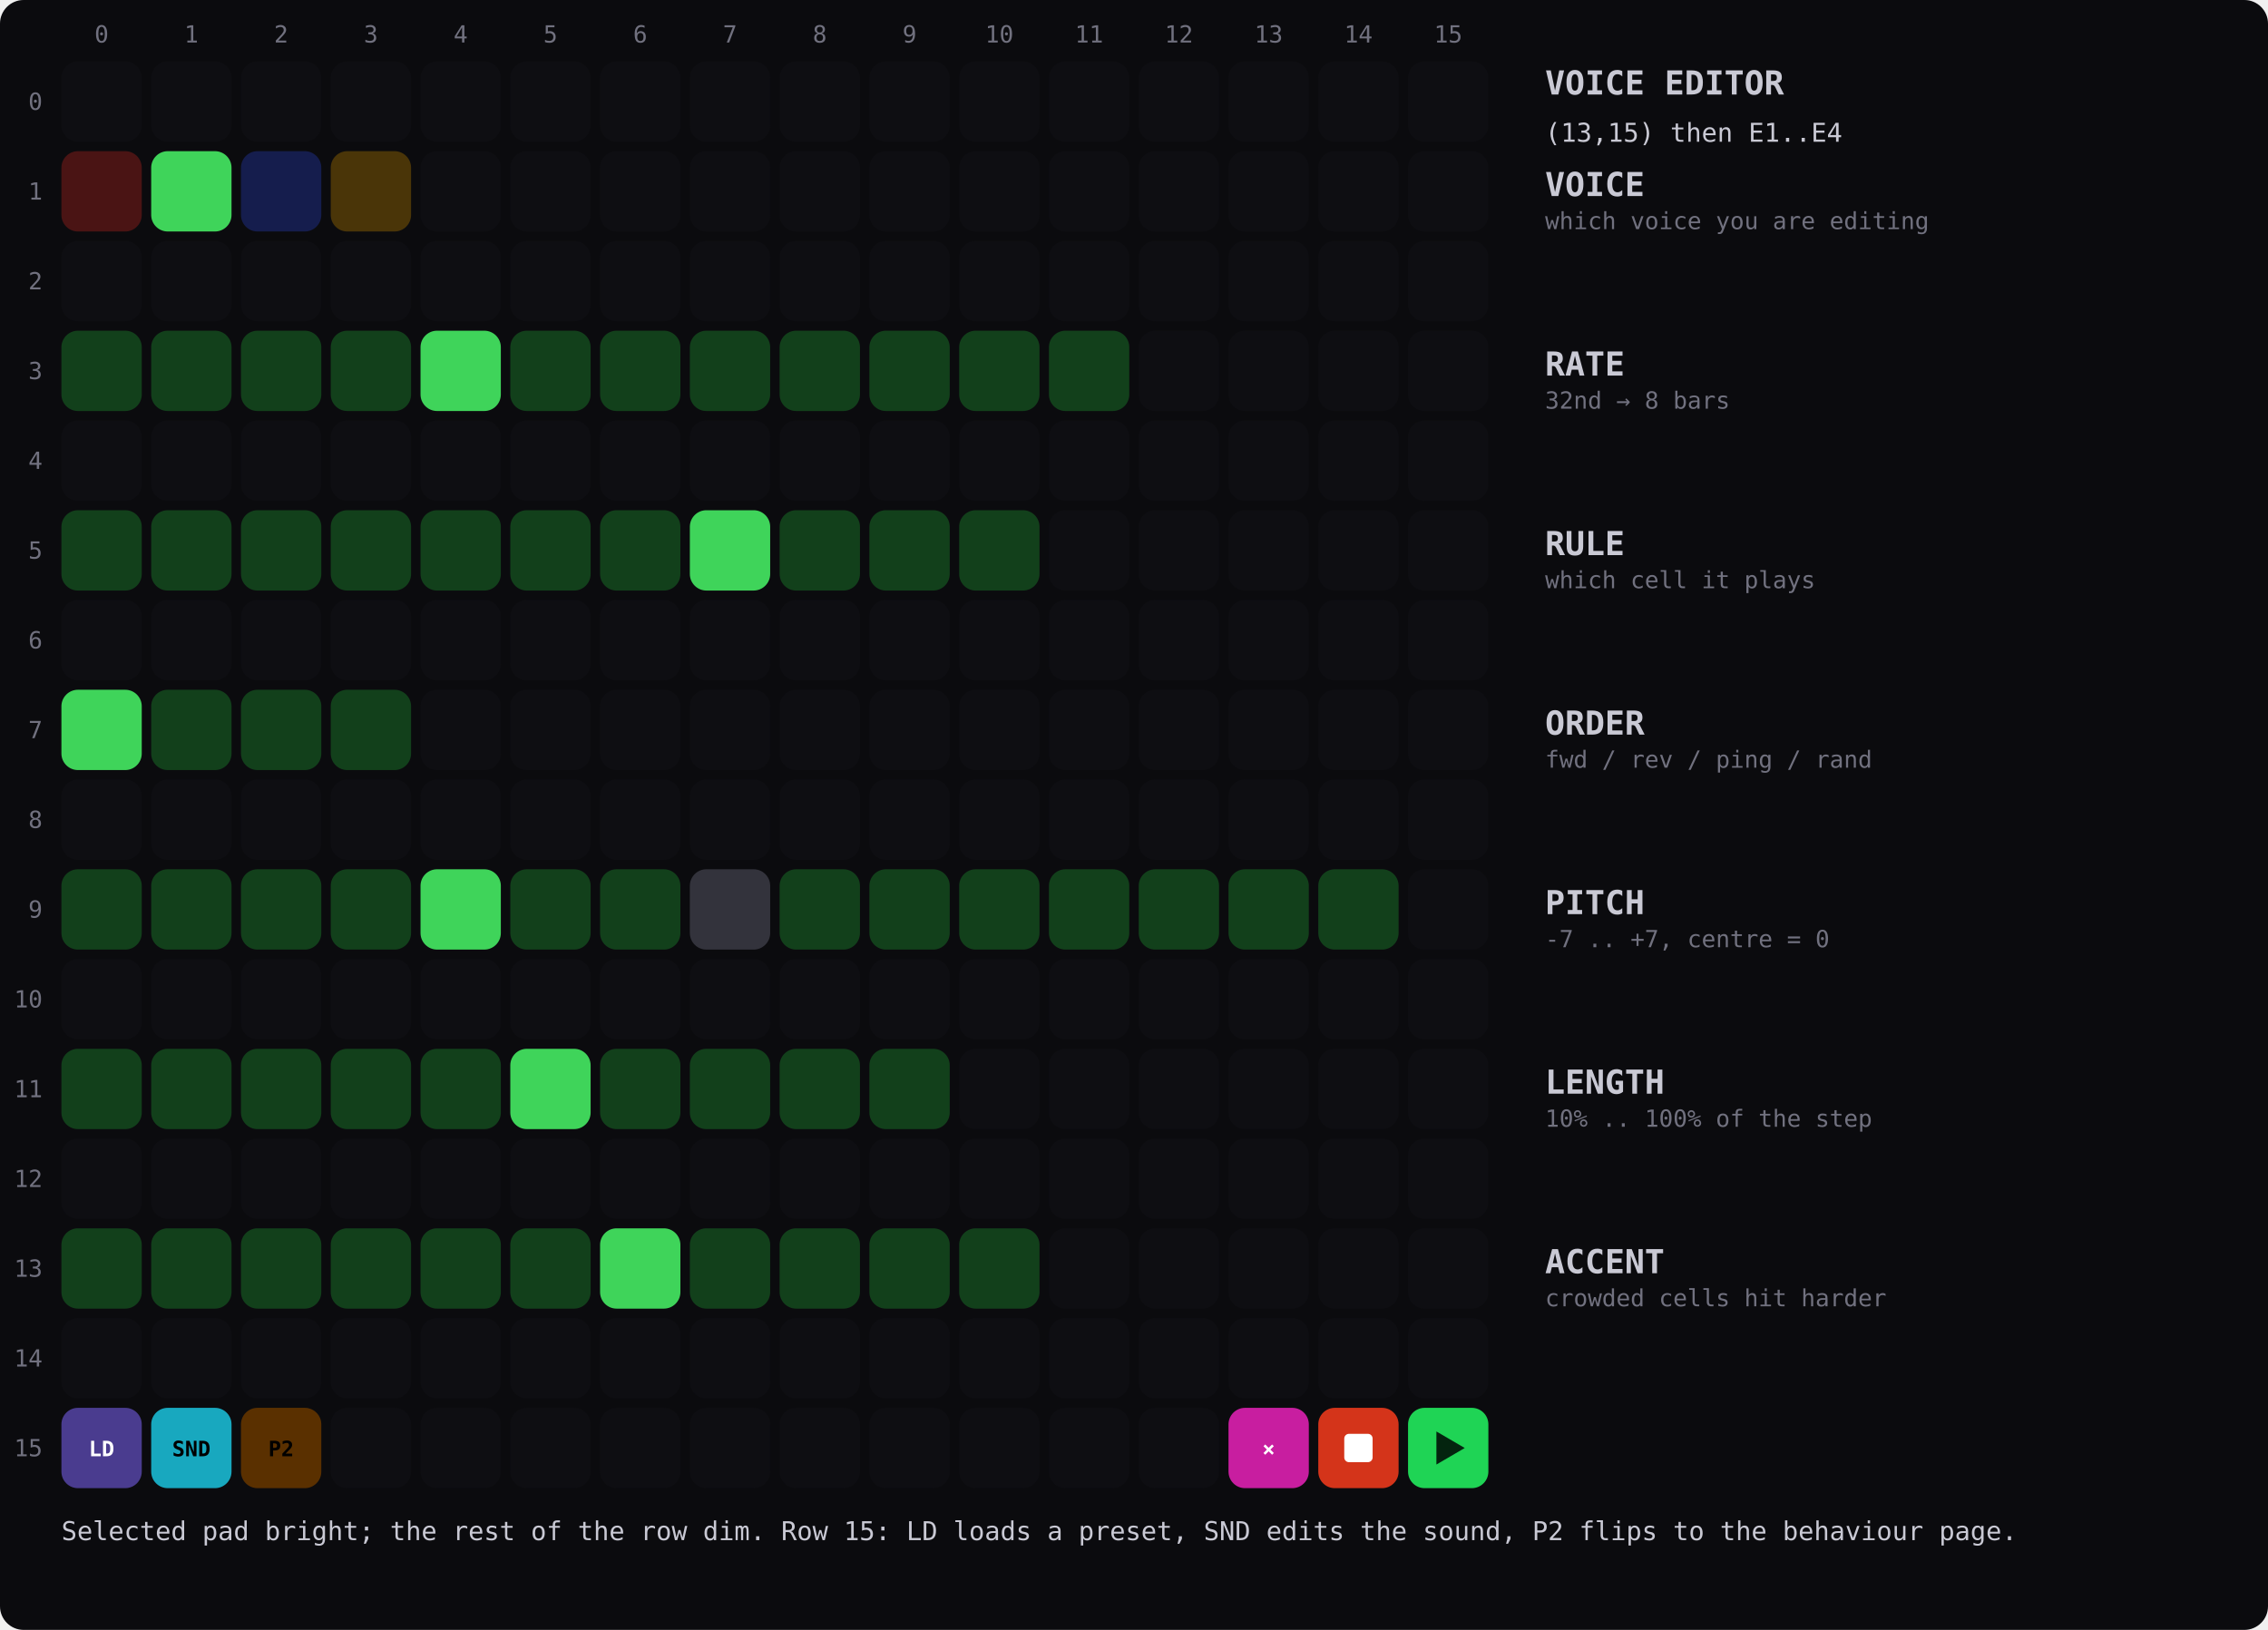
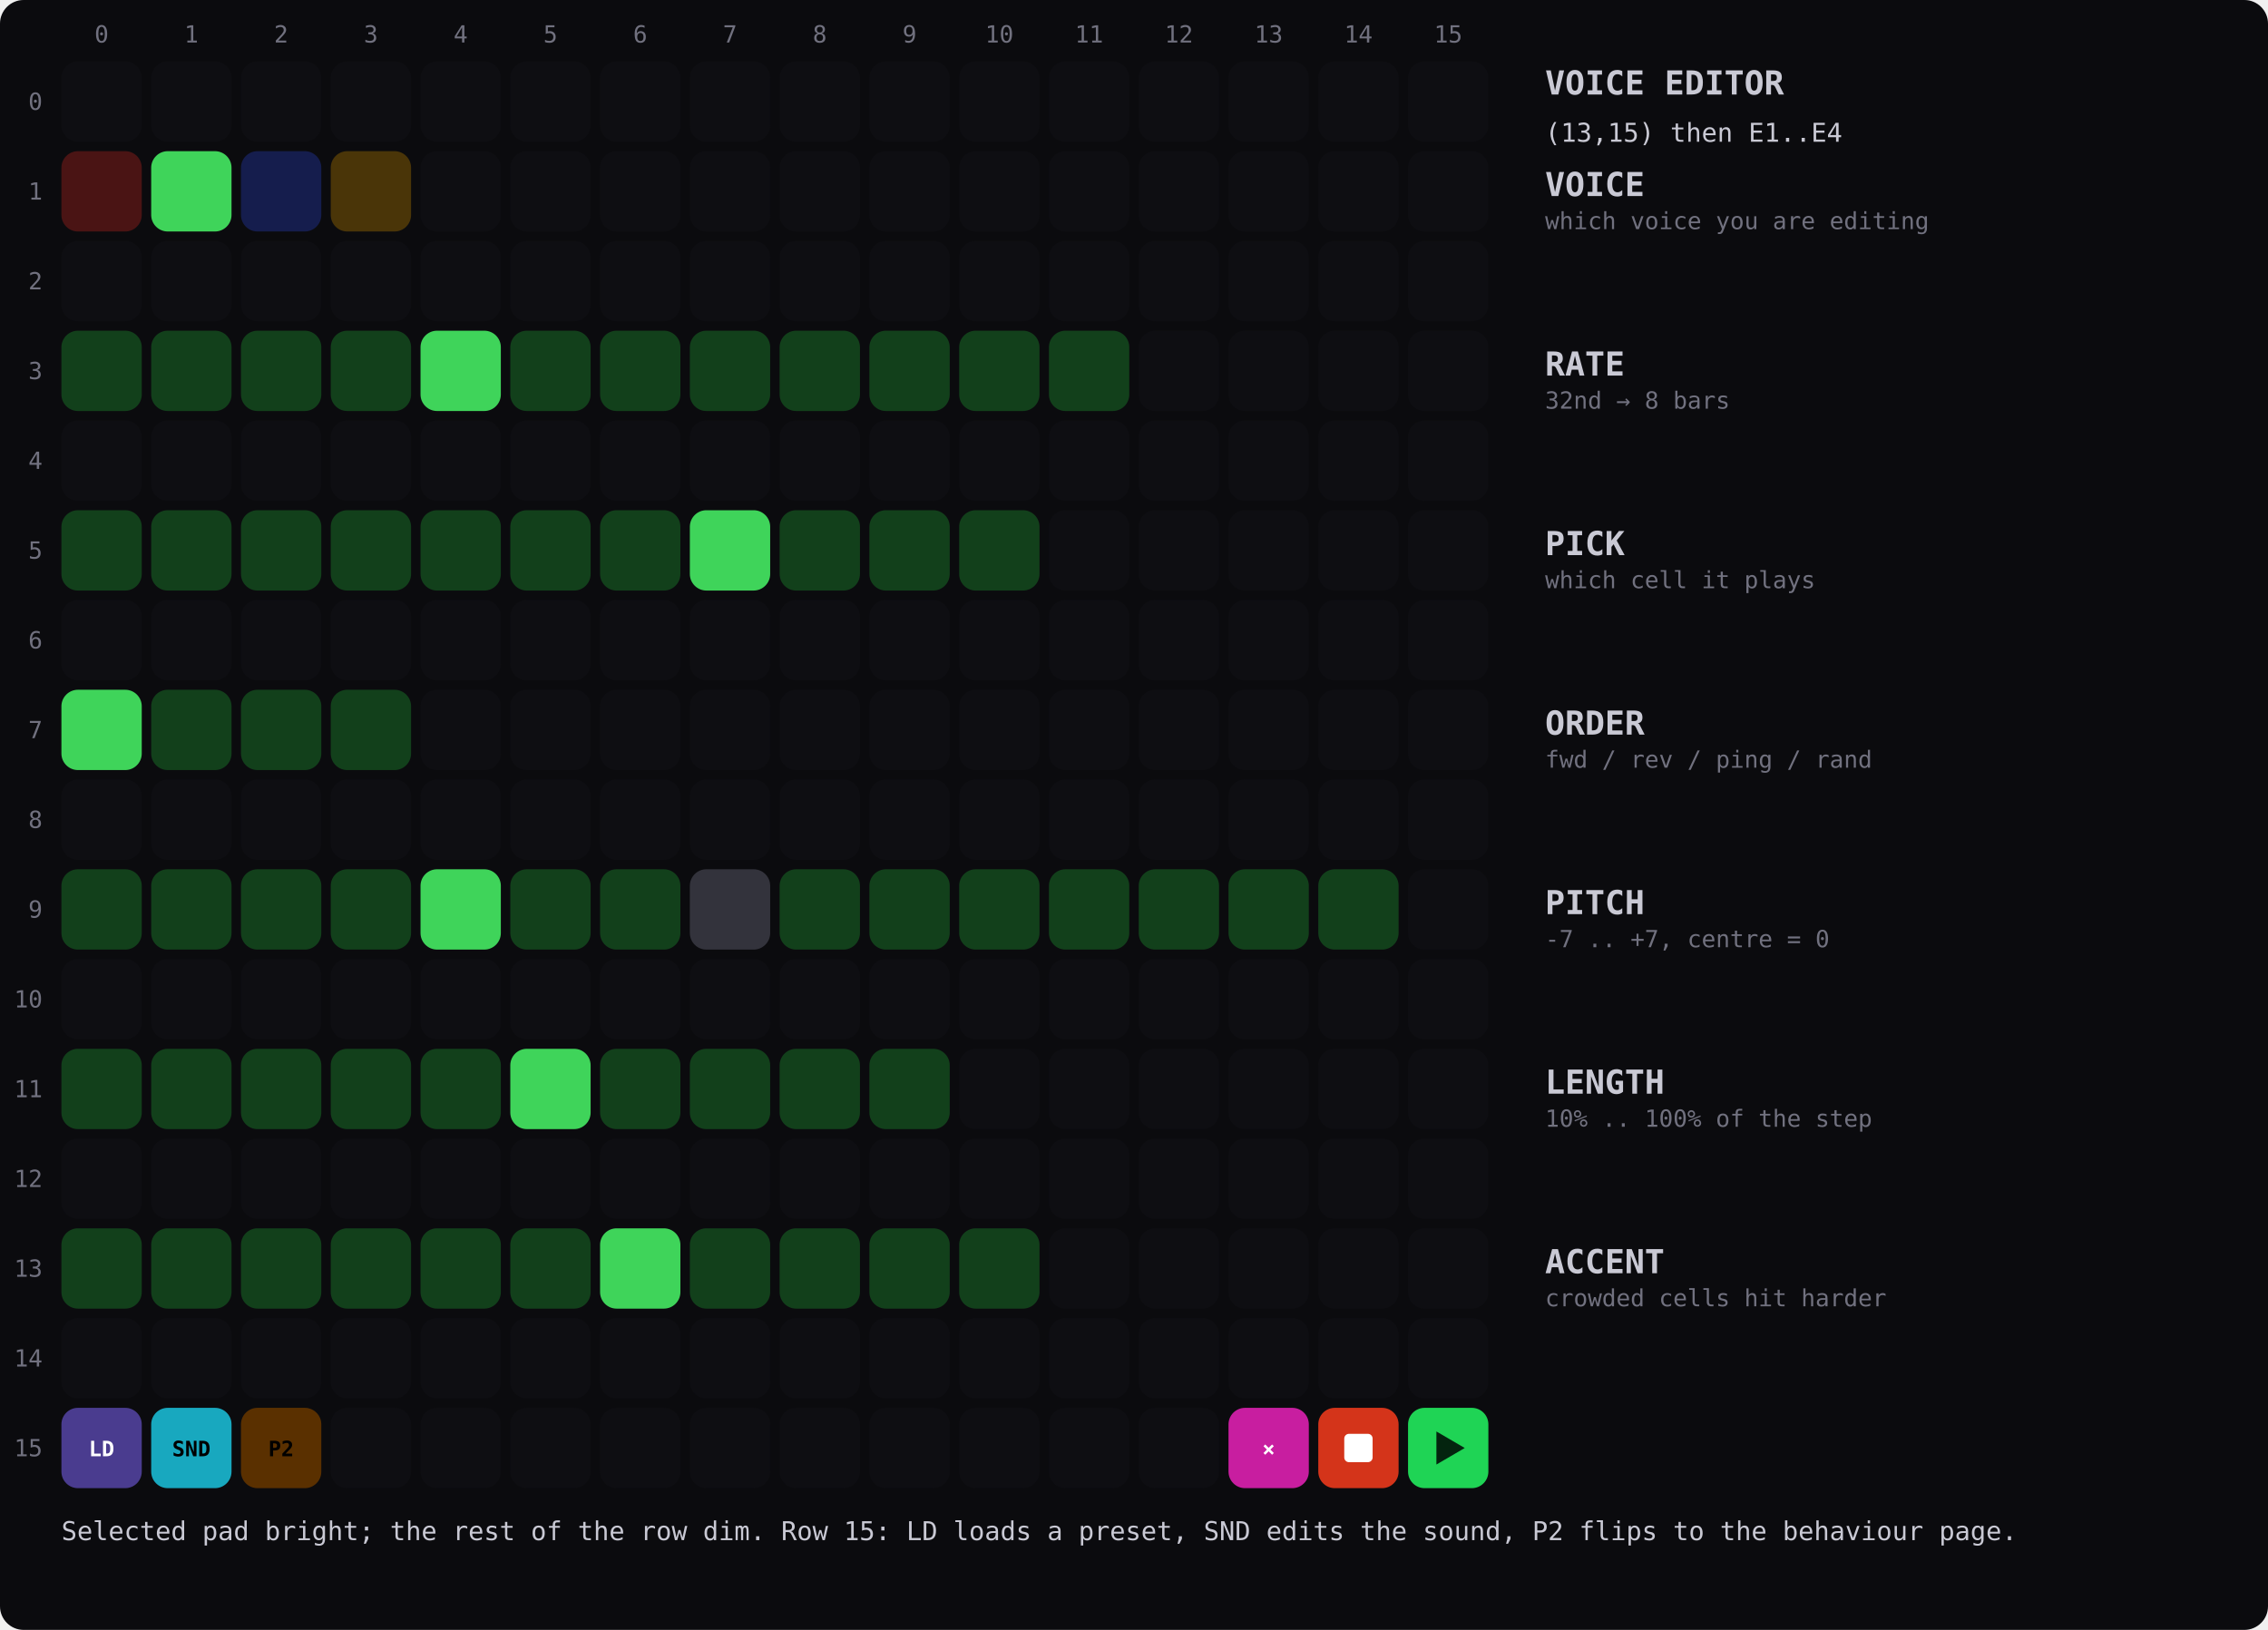
<svg xmlns="http://www.w3.org/2000/svg" width="960" height="690" viewBox="0 0 960 690" role="img" aria-label="plinky-life voice editor">
  <rect width="960" height="690" rx="10" fill="#0b0b0e" />
  <style>text{font-family:ui-monospace,SFMono-Regular,Menlo,Consolas,monospace}.t{font-size:11px;fill:#c9c9d4}.h{font-size:14px;font-weight:700;fill:#c9c9d4}.k{font-size:10px;fill:#71717f}.p{font-size:9px;font-weight:700}</style>
  <text class="k" x="43.0" y="18" text-anchor="middle">0</text>
  <text class="k" x="18" y="46.5" text-anchor="end">0</text>
  <text class="k" x="81.0" y="18" text-anchor="middle">1</text>
  <text class="k" x="18" y="84.5" text-anchor="end">1</text>
  <text class="k" x="119.0" y="18" text-anchor="middle">2</text>
  <text class="k" x="18" y="122.5" text-anchor="end">2</text>
  <text class="k" x="157.0" y="18" text-anchor="middle">3</text>
  <text class="k" x="18" y="160.5" text-anchor="end">3</text>
  <text class="k" x="195.0" y="18" text-anchor="middle">4</text>
  <text class="k" x="18" y="198.5" text-anchor="end">4</text>
  <text class="k" x="233.0" y="18" text-anchor="middle">5</text>
  <text class="k" x="18" y="236.5" text-anchor="end">5</text>
  <text class="k" x="271.0" y="18" text-anchor="middle">6</text>
  <text class="k" x="18" y="274.5" text-anchor="end">6</text>
  <text class="k" x="309.0" y="18" text-anchor="middle">7</text>
  <text class="k" x="18" y="312.5" text-anchor="end">7</text>
  <text class="k" x="347.0" y="18" text-anchor="middle">8</text>
  <text class="k" x="18" y="350.5" text-anchor="end">8</text>
  <text class="k" x="385.0" y="18" text-anchor="middle">9</text>
  <text class="k" x="18" y="388.5" text-anchor="end">9</text>
  <text class="k" x="423.0" y="18" text-anchor="middle">10</text>
  <text class="k" x="18" y="426.5" text-anchor="end">10</text>
  <text class="k" x="461.0" y="18" text-anchor="middle">11</text>
  <text class="k" x="18" y="464.5" text-anchor="end">11</text>
  <text class="k" x="499.0" y="18" text-anchor="middle">12</text>
  <text class="k" x="18" y="502.5" text-anchor="end">12</text>
  <text class="k" x="537.0" y="18" text-anchor="middle">13</text>
  <text class="k" x="18" y="540.5" text-anchor="end">13</text>
  <text class="k" x="575.0" y="18" text-anchor="middle">14</text>
  <text class="k" x="18" y="578.5" text-anchor="end">14</text>
  <text class="k" x="613.0" y="18" text-anchor="middle">15</text>
  <text class="k" x="18" y="616.5" text-anchor="end">15</text>
  <rect x="26" y="26" width="34" height="34" rx="7" fill="#0e0e12" />
  <rect x="64" y="26" width="34" height="34" rx="7" fill="#0e0e12" />
  <rect x="102" y="26" width="34" height="34" rx="7" fill="#0e0e12" />
  <rect x="140" y="26" width="34" height="34" rx="7" fill="#0e0e12" />
  <rect x="178" y="26" width="34" height="34" rx="7" fill="#0e0e12" />
  <rect x="216" y="26" width="34" height="34" rx="7" fill="#0e0e12" />
  <rect x="254" y="26" width="34" height="34" rx="7" fill="#0e0e12" />
  <rect x="292" y="26" width="34" height="34" rx="7" fill="#0e0e12" />
  <rect x="330" y="26" width="34" height="34" rx="7" fill="#0e0e12" />
  <rect x="368" y="26" width="34" height="34" rx="7" fill="#0e0e12" />
  <rect x="406" y="26" width="34" height="34" rx="7" fill="#0e0e12" />
  <rect x="444" y="26" width="34" height="34" rx="7" fill="#0e0e12" />
  <rect x="482" y="26" width="34" height="34" rx="7" fill="#0e0e12" />
  <rect x="520" y="26" width="34" height="34" rx="7" fill="#0e0e12" />
  <rect x="558" y="26" width="34" height="34" rx="7" fill="#0e0e12" />
  <rect x="596" y="26" width="34" height="34" rx="7" fill="#0e0e12" />
  <rect x="26" y="64" width="34" height="34" rx="7" fill="#4a1414" />
  <rect x="64" y="64" width="34" height="34" rx="7" fill="#3fd45a" />
  <rect x="102" y="64" width="34" height="34" rx="7" fill="#151d4d" />
  <rect x="140" y="64" width="34" height="34" rx="7" fill="#4a3508" />
  <rect x="178" y="64" width="34" height="34" rx="7" fill="#0e0e12" />
  <rect x="216" y="64" width="34" height="34" rx="7" fill="#0e0e12" />
  <rect x="254" y="64" width="34" height="34" rx="7" fill="#0e0e12" />
  <rect x="292" y="64" width="34" height="34" rx="7" fill="#0e0e12" />
  <rect x="330" y="64" width="34" height="34" rx="7" fill="#0e0e12" />
  <rect x="368" y="64" width="34" height="34" rx="7" fill="#0e0e12" />
  <rect x="406" y="64" width="34" height="34" rx="7" fill="#0e0e12" />
  <rect x="444" y="64" width="34" height="34" rx="7" fill="#0e0e12" />
  <rect x="482" y="64" width="34" height="34" rx="7" fill="#0e0e12" />
  <rect x="520" y="64" width="34" height="34" rx="7" fill="#0e0e12" />
  <rect x="558" y="64" width="34" height="34" rx="7" fill="#0e0e12" />
  <rect x="596" y="64" width="34" height="34" rx="7" fill="#0e0e12" />
  <rect x="26" y="102" width="34" height="34" rx="7" fill="#0e0e12" />
  <rect x="64" y="102" width="34" height="34" rx="7" fill="#0e0e12" />
  <rect x="102" y="102" width="34" height="34" rx="7" fill="#0e0e12" />
  <rect x="140" y="102" width="34" height="34" rx="7" fill="#0e0e12" />
  <rect x="178" y="102" width="34" height="34" rx="7" fill="#0e0e12" />
  <rect x="216" y="102" width="34" height="34" rx="7" fill="#0e0e12" />
  <rect x="254" y="102" width="34" height="34" rx="7" fill="#0e0e12" />
  <rect x="292" y="102" width="34" height="34" rx="7" fill="#0e0e12" />
  <rect x="330" y="102" width="34" height="34" rx="7" fill="#0e0e12" />
  <rect x="368" y="102" width="34" height="34" rx="7" fill="#0e0e12" />
  <rect x="406" y="102" width="34" height="34" rx="7" fill="#0e0e12" />
  <rect x="444" y="102" width="34" height="34" rx="7" fill="#0e0e12" />
  <rect x="482" y="102" width="34" height="34" rx="7" fill="#0e0e12" />
  <rect x="520" y="102" width="34" height="34" rx="7" fill="#0e0e12" />
  <rect x="558" y="102" width="34" height="34" rx="7" fill="#0e0e12" />
  <rect x="596" y="102" width="34" height="34" rx="7" fill="#0e0e12" />
  <rect x="26" y="140" width="34" height="34" rx="7" fill="#12401b" />
  <rect x="64" y="140" width="34" height="34" rx="7" fill="#12401b" />
  <rect x="102" y="140" width="34" height="34" rx="7" fill="#12401b" />
  <rect x="140" y="140" width="34" height="34" rx="7" fill="#12401b" />
  <rect x="178" y="140" width="34" height="34" rx="7" fill="#3fd45a" />
  <rect x="216" y="140" width="34" height="34" rx="7" fill="#12401b" />
  <rect x="254" y="140" width="34" height="34" rx="7" fill="#12401b" />
  <rect x="292" y="140" width="34" height="34" rx="7" fill="#12401b" />
  <rect x="330" y="140" width="34" height="34" rx="7" fill="#12401b" />
  <rect x="368" y="140" width="34" height="34" rx="7" fill="#12401b" />
  <rect x="406" y="140" width="34" height="34" rx="7" fill="#12401b" />
  <rect x="444" y="140" width="34" height="34" rx="7" fill="#12401b" />
  <rect x="482" y="140" width="34" height="34" rx="7" fill="#0e0e12" />
  <rect x="520" y="140" width="34" height="34" rx="7" fill="#0e0e12" />
  <rect x="558" y="140" width="34" height="34" rx="7" fill="#0e0e12" />
  <rect x="596" y="140" width="34" height="34" rx="7" fill="#0e0e12" />
  <rect x="26" y="178" width="34" height="34" rx="7" fill="#0e0e12" />
  <rect x="64" y="178" width="34" height="34" rx="7" fill="#0e0e12" />
  <rect x="102" y="178" width="34" height="34" rx="7" fill="#0e0e12" />
  <rect x="140" y="178" width="34" height="34" rx="7" fill="#0e0e12" />
  <rect x="178" y="178" width="34" height="34" rx="7" fill="#0e0e12" />
  <rect x="216" y="178" width="34" height="34" rx="7" fill="#0e0e12" />
  <rect x="254" y="178" width="34" height="34" rx="7" fill="#0e0e12" />
  <rect x="292" y="178" width="34" height="34" rx="7" fill="#0e0e12" />
  <rect x="330" y="178" width="34" height="34" rx="7" fill="#0e0e12" />
  <rect x="368" y="178" width="34" height="34" rx="7" fill="#0e0e12" />
  <rect x="406" y="178" width="34" height="34" rx="7" fill="#0e0e12" />
  <rect x="444" y="178" width="34" height="34" rx="7" fill="#0e0e12" />
  <rect x="482" y="178" width="34" height="34" rx="7" fill="#0e0e12" />
  <rect x="520" y="178" width="34" height="34" rx="7" fill="#0e0e12" />
  <rect x="558" y="178" width="34" height="34" rx="7" fill="#0e0e12" />
  <rect x="596" y="178" width="34" height="34" rx="7" fill="#0e0e12" />
  <rect x="26" y="216" width="34" height="34" rx="7" fill="#12401b" />
  <rect x="64" y="216" width="34" height="34" rx="7" fill="#12401b" />
  <rect x="102" y="216" width="34" height="34" rx="7" fill="#12401b" />
  <rect x="140" y="216" width="34" height="34" rx="7" fill="#12401b" />
  <rect x="178" y="216" width="34" height="34" rx="7" fill="#12401b" />
  <rect x="216" y="216" width="34" height="34" rx="7" fill="#12401b" />
  <rect x="254" y="216" width="34" height="34" rx="7" fill="#12401b" />
  <rect x="292" y="216" width="34" height="34" rx="7" fill="#3fd45a" />
  <rect x="330" y="216" width="34" height="34" rx="7" fill="#12401b" />
  <rect x="368" y="216" width="34" height="34" rx="7" fill="#12401b" />
  <rect x="406" y="216" width="34" height="34" rx="7" fill="#12401b" />
  <rect x="444" y="216" width="34" height="34" rx="7" fill="#0e0e12" />
  <rect x="482" y="216" width="34" height="34" rx="7" fill="#0e0e12" />
  <rect x="520" y="216" width="34" height="34" rx="7" fill="#0e0e12" />
  <rect x="558" y="216" width="34" height="34" rx="7" fill="#0e0e12" />
  <rect x="596" y="216" width="34" height="34" rx="7" fill="#0e0e12" />
  <rect x="26" y="254" width="34" height="34" rx="7" fill="#0e0e12" />
  <rect x="64" y="254" width="34" height="34" rx="7" fill="#0e0e12" />
  <rect x="102" y="254" width="34" height="34" rx="7" fill="#0e0e12" />
  <rect x="140" y="254" width="34" height="34" rx="7" fill="#0e0e12" />
  <rect x="178" y="254" width="34" height="34" rx="7" fill="#0e0e12" />
  <rect x="216" y="254" width="34" height="34" rx="7" fill="#0e0e12" />
  <rect x="254" y="254" width="34" height="34" rx="7" fill="#0e0e12" />
  <rect x="292" y="254" width="34" height="34" rx="7" fill="#0e0e12" />
  <rect x="330" y="254" width="34" height="34" rx="7" fill="#0e0e12" />
  <rect x="368" y="254" width="34" height="34" rx="7" fill="#0e0e12" />
  <rect x="406" y="254" width="34" height="34" rx="7" fill="#0e0e12" />
  <rect x="444" y="254" width="34" height="34" rx="7" fill="#0e0e12" />
  <rect x="482" y="254" width="34" height="34" rx="7" fill="#0e0e12" />
  <rect x="520" y="254" width="34" height="34" rx="7" fill="#0e0e12" />
  <rect x="558" y="254" width="34" height="34" rx="7" fill="#0e0e12" />
  <rect x="596" y="254" width="34" height="34" rx="7" fill="#0e0e12" />
  <rect x="26" y="292" width="34" height="34" rx="7" fill="#3fd45a" />
  <rect x="64" y="292" width="34" height="34" rx="7" fill="#12401b" />
  <rect x="102" y="292" width="34" height="34" rx="7" fill="#12401b" />
  <rect x="140" y="292" width="34" height="34" rx="7" fill="#12401b" />
  <rect x="178" y="292" width="34" height="34" rx="7" fill="#0e0e12" />
  <rect x="216" y="292" width="34" height="34" rx="7" fill="#0e0e12" />
  <rect x="254" y="292" width="34" height="34" rx="7" fill="#0e0e12" />
  <rect x="292" y="292" width="34" height="34" rx="7" fill="#0e0e12" />
  <rect x="330" y="292" width="34" height="34" rx="7" fill="#0e0e12" />
  <rect x="368" y="292" width="34" height="34" rx="7" fill="#0e0e12" />
  <rect x="406" y="292" width="34" height="34" rx="7" fill="#0e0e12" />
  <rect x="444" y="292" width="34" height="34" rx="7" fill="#0e0e12" />
  <rect x="482" y="292" width="34" height="34" rx="7" fill="#0e0e12" />
  <rect x="520" y="292" width="34" height="34" rx="7" fill="#0e0e12" />
  <rect x="558" y="292" width="34" height="34" rx="7" fill="#0e0e12" />
  <rect x="596" y="292" width="34" height="34" rx="7" fill="#0e0e12" />
  <rect x="26" y="330" width="34" height="34" rx="7" fill="#0e0e12" />
  <rect x="64" y="330" width="34" height="34" rx="7" fill="#0e0e12" />
  <rect x="102" y="330" width="34" height="34" rx="7" fill="#0e0e12" />
  <rect x="140" y="330" width="34" height="34" rx="7" fill="#0e0e12" />
  <rect x="178" y="330" width="34" height="34" rx="7" fill="#0e0e12" />
  <rect x="216" y="330" width="34" height="34" rx="7" fill="#0e0e12" />
  <rect x="254" y="330" width="34" height="34" rx="7" fill="#0e0e12" />
  <rect x="292" y="330" width="34" height="34" rx="7" fill="#0e0e12" />
  <rect x="330" y="330" width="34" height="34" rx="7" fill="#0e0e12" />
  <rect x="368" y="330" width="34" height="34" rx="7" fill="#0e0e12" />
  <rect x="406" y="330" width="34" height="34" rx="7" fill="#0e0e12" />
  <rect x="444" y="330" width="34" height="34" rx="7" fill="#0e0e12" />
  <rect x="482" y="330" width="34" height="34" rx="7" fill="#0e0e12" />
  <rect x="520" y="330" width="34" height="34" rx="7" fill="#0e0e12" />
  <rect x="558" y="330" width="34" height="34" rx="7" fill="#0e0e12" />
  <rect x="596" y="330" width="34" height="34" rx="7" fill="#0e0e12" />
  <rect x="26" y="368" width="34" height="34" rx="7" fill="#12401b" />
  <rect x="64" y="368" width="34" height="34" rx="7" fill="#12401b" />
  <rect x="102" y="368" width="34" height="34" rx="7" fill="#12401b" />
  <rect x="140" y="368" width="34" height="34" rx="7" fill="#12401b" />
  <rect x="178" y="368" width="34" height="34" rx="7" fill="#3fd45a" />
  <rect x="216" y="368" width="34" height="34" rx="7" fill="#12401b" />
  <rect x="254" y="368" width="34" height="34" rx="7" fill="#12401b" />
  <rect x="292" y="368" width="34" height="34" rx="7" fill="#33333c" />
  <rect x="330" y="368" width="34" height="34" rx="7" fill="#12401b" />
  <rect x="368" y="368" width="34" height="34" rx="7" fill="#12401b" />
  <rect x="406" y="368" width="34" height="34" rx="7" fill="#12401b" />
  <rect x="444" y="368" width="34" height="34" rx="7" fill="#12401b" />
  <rect x="482" y="368" width="34" height="34" rx="7" fill="#12401b" />
  <rect x="520" y="368" width="34" height="34" rx="7" fill="#12401b" />
  <rect x="558" y="368" width="34" height="34" rx="7" fill="#12401b" />
  <rect x="596" y="368" width="34" height="34" rx="7" fill="#0e0e12" />
  <rect x="26" y="406" width="34" height="34" rx="7" fill="#0e0e12" />
  <rect x="64" y="406" width="34" height="34" rx="7" fill="#0e0e12" />
  <rect x="102" y="406" width="34" height="34" rx="7" fill="#0e0e12" />
  <rect x="140" y="406" width="34" height="34" rx="7" fill="#0e0e12" />
  <rect x="178" y="406" width="34" height="34" rx="7" fill="#0e0e12" />
  <rect x="216" y="406" width="34" height="34" rx="7" fill="#0e0e12" />
  <rect x="254" y="406" width="34" height="34" rx="7" fill="#0e0e12" />
  <rect x="292" y="406" width="34" height="34" rx="7" fill="#0e0e12" />
  <rect x="330" y="406" width="34" height="34" rx="7" fill="#0e0e12" />
  <rect x="368" y="406" width="34" height="34" rx="7" fill="#0e0e12" />
  <rect x="406" y="406" width="34" height="34" rx="7" fill="#0e0e12" />
  <rect x="444" y="406" width="34" height="34" rx="7" fill="#0e0e12" />
  <rect x="482" y="406" width="34" height="34" rx="7" fill="#0e0e12" />
  <rect x="520" y="406" width="34" height="34" rx="7" fill="#0e0e12" />
  <rect x="558" y="406" width="34" height="34" rx="7" fill="#0e0e12" />
  <rect x="596" y="406" width="34" height="34" rx="7" fill="#0e0e12" />
  <rect x="26" y="444" width="34" height="34" rx="7" fill="#12401b" />
  <rect x="64" y="444" width="34" height="34" rx="7" fill="#12401b" />
  <rect x="102" y="444" width="34" height="34" rx="7" fill="#12401b" />
  <rect x="140" y="444" width="34" height="34" rx="7" fill="#12401b" />
  <rect x="178" y="444" width="34" height="34" rx="7" fill="#12401b" />
  <rect x="216" y="444" width="34" height="34" rx="7" fill="#3fd45a" />
  <rect x="254" y="444" width="34" height="34" rx="7" fill="#12401b" />
  <rect x="292" y="444" width="34" height="34" rx="7" fill="#12401b" />
  <rect x="330" y="444" width="34" height="34" rx="7" fill="#12401b" />
  <rect x="368" y="444" width="34" height="34" rx="7" fill="#12401b" />
  <rect x="406" y="444" width="34" height="34" rx="7" fill="#0e0e12" />
  <rect x="444" y="444" width="34" height="34" rx="7" fill="#0e0e12" />
  <rect x="482" y="444" width="34" height="34" rx="7" fill="#0e0e12" />
  <rect x="520" y="444" width="34" height="34" rx="7" fill="#0e0e12" />
  <rect x="558" y="444" width="34" height="34" rx="7" fill="#0e0e12" />
  <rect x="596" y="444" width="34" height="34" rx="7" fill="#0e0e12" />
  <rect x="26" y="482" width="34" height="34" rx="7" fill="#0e0e12" />
  <rect x="64" y="482" width="34" height="34" rx="7" fill="#0e0e12" />
  <rect x="102" y="482" width="34" height="34" rx="7" fill="#0e0e12" />
  <rect x="140" y="482" width="34" height="34" rx="7" fill="#0e0e12" />
  <rect x="178" y="482" width="34" height="34" rx="7" fill="#0e0e12" />
  <rect x="216" y="482" width="34" height="34" rx="7" fill="#0e0e12" />
  <rect x="254" y="482" width="34" height="34" rx="7" fill="#0e0e12" />
  <rect x="292" y="482" width="34" height="34" rx="7" fill="#0e0e12" />
  <rect x="330" y="482" width="34" height="34" rx="7" fill="#0e0e12" />
  <rect x="368" y="482" width="34" height="34" rx="7" fill="#0e0e12" />
  <rect x="406" y="482" width="34" height="34" rx="7" fill="#0e0e12" />
  <rect x="444" y="482" width="34" height="34" rx="7" fill="#0e0e12" />
  <rect x="482" y="482" width="34" height="34" rx="7" fill="#0e0e12" />
  <rect x="520" y="482" width="34" height="34" rx="7" fill="#0e0e12" />
  <rect x="558" y="482" width="34" height="34" rx="7" fill="#0e0e12" />
  <rect x="596" y="482" width="34" height="34" rx="7" fill="#0e0e12" />
  <rect x="26" y="520" width="34" height="34" rx="7" fill="#12401b" />
  <rect x="64" y="520" width="34" height="34" rx="7" fill="#12401b" />
  <rect x="102" y="520" width="34" height="34" rx="7" fill="#12401b" />
  <rect x="140" y="520" width="34" height="34" rx="7" fill="#12401b" />
  <rect x="178" y="520" width="34" height="34" rx="7" fill="#12401b" />
  <rect x="216" y="520" width="34" height="34" rx="7" fill="#12401b" />
  <rect x="254" y="520" width="34" height="34" rx="7" fill="#3fd45a" />
  <rect x="292" y="520" width="34" height="34" rx="7" fill="#12401b" />
  <rect x="330" y="520" width="34" height="34" rx="7" fill="#12401b" />
  <rect x="368" y="520" width="34" height="34" rx="7" fill="#12401b" />
  <rect x="406" y="520" width="34" height="34" rx="7" fill="#12401b" />
  <rect x="444" y="520" width="34" height="34" rx="7" fill="#0e0e12" />
  <rect x="482" y="520" width="34" height="34" rx="7" fill="#0e0e12" />
  <rect x="520" y="520" width="34" height="34" rx="7" fill="#0e0e12" />
  <rect x="558" y="520" width="34" height="34" rx="7" fill="#0e0e12" />
  <rect x="596" y="520" width="34" height="34" rx="7" fill="#0e0e12" />
  <rect x="26" y="558" width="34" height="34" rx="7" fill="#0e0e12" />
  <rect x="64" y="558" width="34" height="34" rx="7" fill="#0e0e12" />
  <rect x="102" y="558" width="34" height="34" rx="7" fill="#0e0e12" />
  <rect x="140" y="558" width="34" height="34" rx="7" fill="#0e0e12" />
  <rect x="178" y="558" width="34" height="34" rx="7" fill="#0e0e12" />
  <rect x="216" y="558" width="34" height="34" rx="7" fill="#0e0e12" />
  <rect x="254" y="558" width="34" height="34" rx="7" fill="#0e0e12" />
  <rect x="292" y="558" width="34" height="34" rx="7" fill="#0e0e12" />
  <rect x="330" y="558" width="34" height="34" rx="7" fill="#0e0e12" />
  <rect x="368" y="558" width="34" height="34" rx="7" fill="#0e0e12" />
  <rect x="406" y="558" width="34" height="34" rx="7" fill="#0e0e12" />
  <rect x="444" y="558" width="34" height="34" rx="7" fill="#0e0e12" />
  <rect x="482" y="558" width="34" height="34" rx="7" fill="#0e0e12" />
  <rect x="520" y="558" width="34" height="34" rx="7" fill="#0e0e12" />
  <rect x="558" y="558" width="34" height="34" rx="7" fill="#0e0e12" />
  <rect x="596" y="558" width="34" height="34" rx="7" fill="#0e0e12" />
  <rect x="26" y="596" width="34" height="34" rx="7" fill="#0e0e12" />
  <rect x="64" y="596" width="34" height="34" rx="7" fill="#0e0e12" />
  <rect x="102" y="596" width="34" height="34" rx="7" fill="#0e0e12" />
  <rect x="140" y="596" width="34" height="34" rx="7" fill="#0e0e12" />
  <rect x="178" y="596" width="34" height="34" rx="7" fill="#0e0e12" />
  <rect x="216" y="596" width="34" height="34" rx="7" fill="#0e0e12" />
  <rect x="254" y="596" width="34" height="34" rx="7" fill="#0e0e12" />
  <rect x="292" y="596" width="34" height="34" rx="7" fill="#0e0e12" />
  <rect x="330" y="596" width="34" height="34" rx="7" fill="#0e0e12" />
  <rect x="368" y="596" width="34" height="34" rx="7" fill="#0e0e12" />
  <rect x="406" y="596" width="34" height="34" rx="7" fill="#0e0e12" />
  <rect x="444" y="596" width="34" height="34" rx="7" fill="#0e0e12" />
  <rect x="482" y="596" width="34" height="34" rx="7" fill="#0e0e12" />
  <rect x="26" y="596" width="34" height="34" rx="7" fill="#4a3c8f" />
  <text class="p" x="43.0" y="616.5" text-anchor="middle" fill="#fff">LD</text>
  <rect x="64" y="596" width="34" height="34" rx="7" fill="#18a8bf" />
  <text class="p" x="81.0" y="616.5" text-anchor="middle" fill="#000">SND</text>
  <rect x="102" y="596" width="34" height="34" rx="7" fill="#5a3000" />
  <text class="p" x="119.0" y="616.5" text-anchor="middle" fill="#000">P2</text>
  <rect x="520" y="596" width="34" height="34" rx="7" fill="#c81ea0" />
  <text class="p" x="537.0" y="616.5" text-anchor="middle" fill="#fff">×</text>
  <rect x="558" y="596" width="34" height="34" rx="7" fill="#d4341a" />
  <rect x="596" y="596" width="34" height="34" rx="7" fill="#1fd455" />
  <rect x="569" y="607" width="12" height="12" rx="2" fill="#fff" />
  <path d="M608 606 L620 613 L608 620 Z" fill="#04240f" />
  <text class="h" x="654" y="40">VOICE EDITOR</text>
  <text class="t" x="654" y="60">(13,15) then E1..E4</text>
  <text class="h" x="654" y="83.0">VOICE</text>
  <text class="k" x="654" y="97.0">which voice you are editing</text>
  <text class="h" x="654" y="159.0">RATE</text>
  <text class="k" x="654" y="173.0">32nd → 8 bars</text>
-   <text class="h" x="654" y="235.0">RULE</text>
+   <text class="h" x="654" y="235.0">PICK</text>
  <text class="k" x="654" y="249.0">which cell it plays</text>
  <text class="h" x="654" y="311.0">ORDER</text>
  <text class="k" x="654" y="325.0">fwd / rev / ping / rand</text>
  <text class="h" x="654" y="387.0">PITCH</text>
  <text class="k" x="654" y="401.0">-7 .. +7, centre = 0</text>
  <text class="h" x="654" y="463.0">LENGTH</text>
  <text class="k" x="654" y="477.0">10% .. 100% of the step</text>
  <text class="h" x="654" y="539.0">ACCENT</text>
  <text class="k" x="654" y="553.0">crowded cells hit harder</text>
  <text class="t" x="26" y="652">Selected pad bright; the rest of the row dim. Row 15: LD loads a preset, SND edits the sound, P2 flips to the behaviour page.</text>
</svg>
